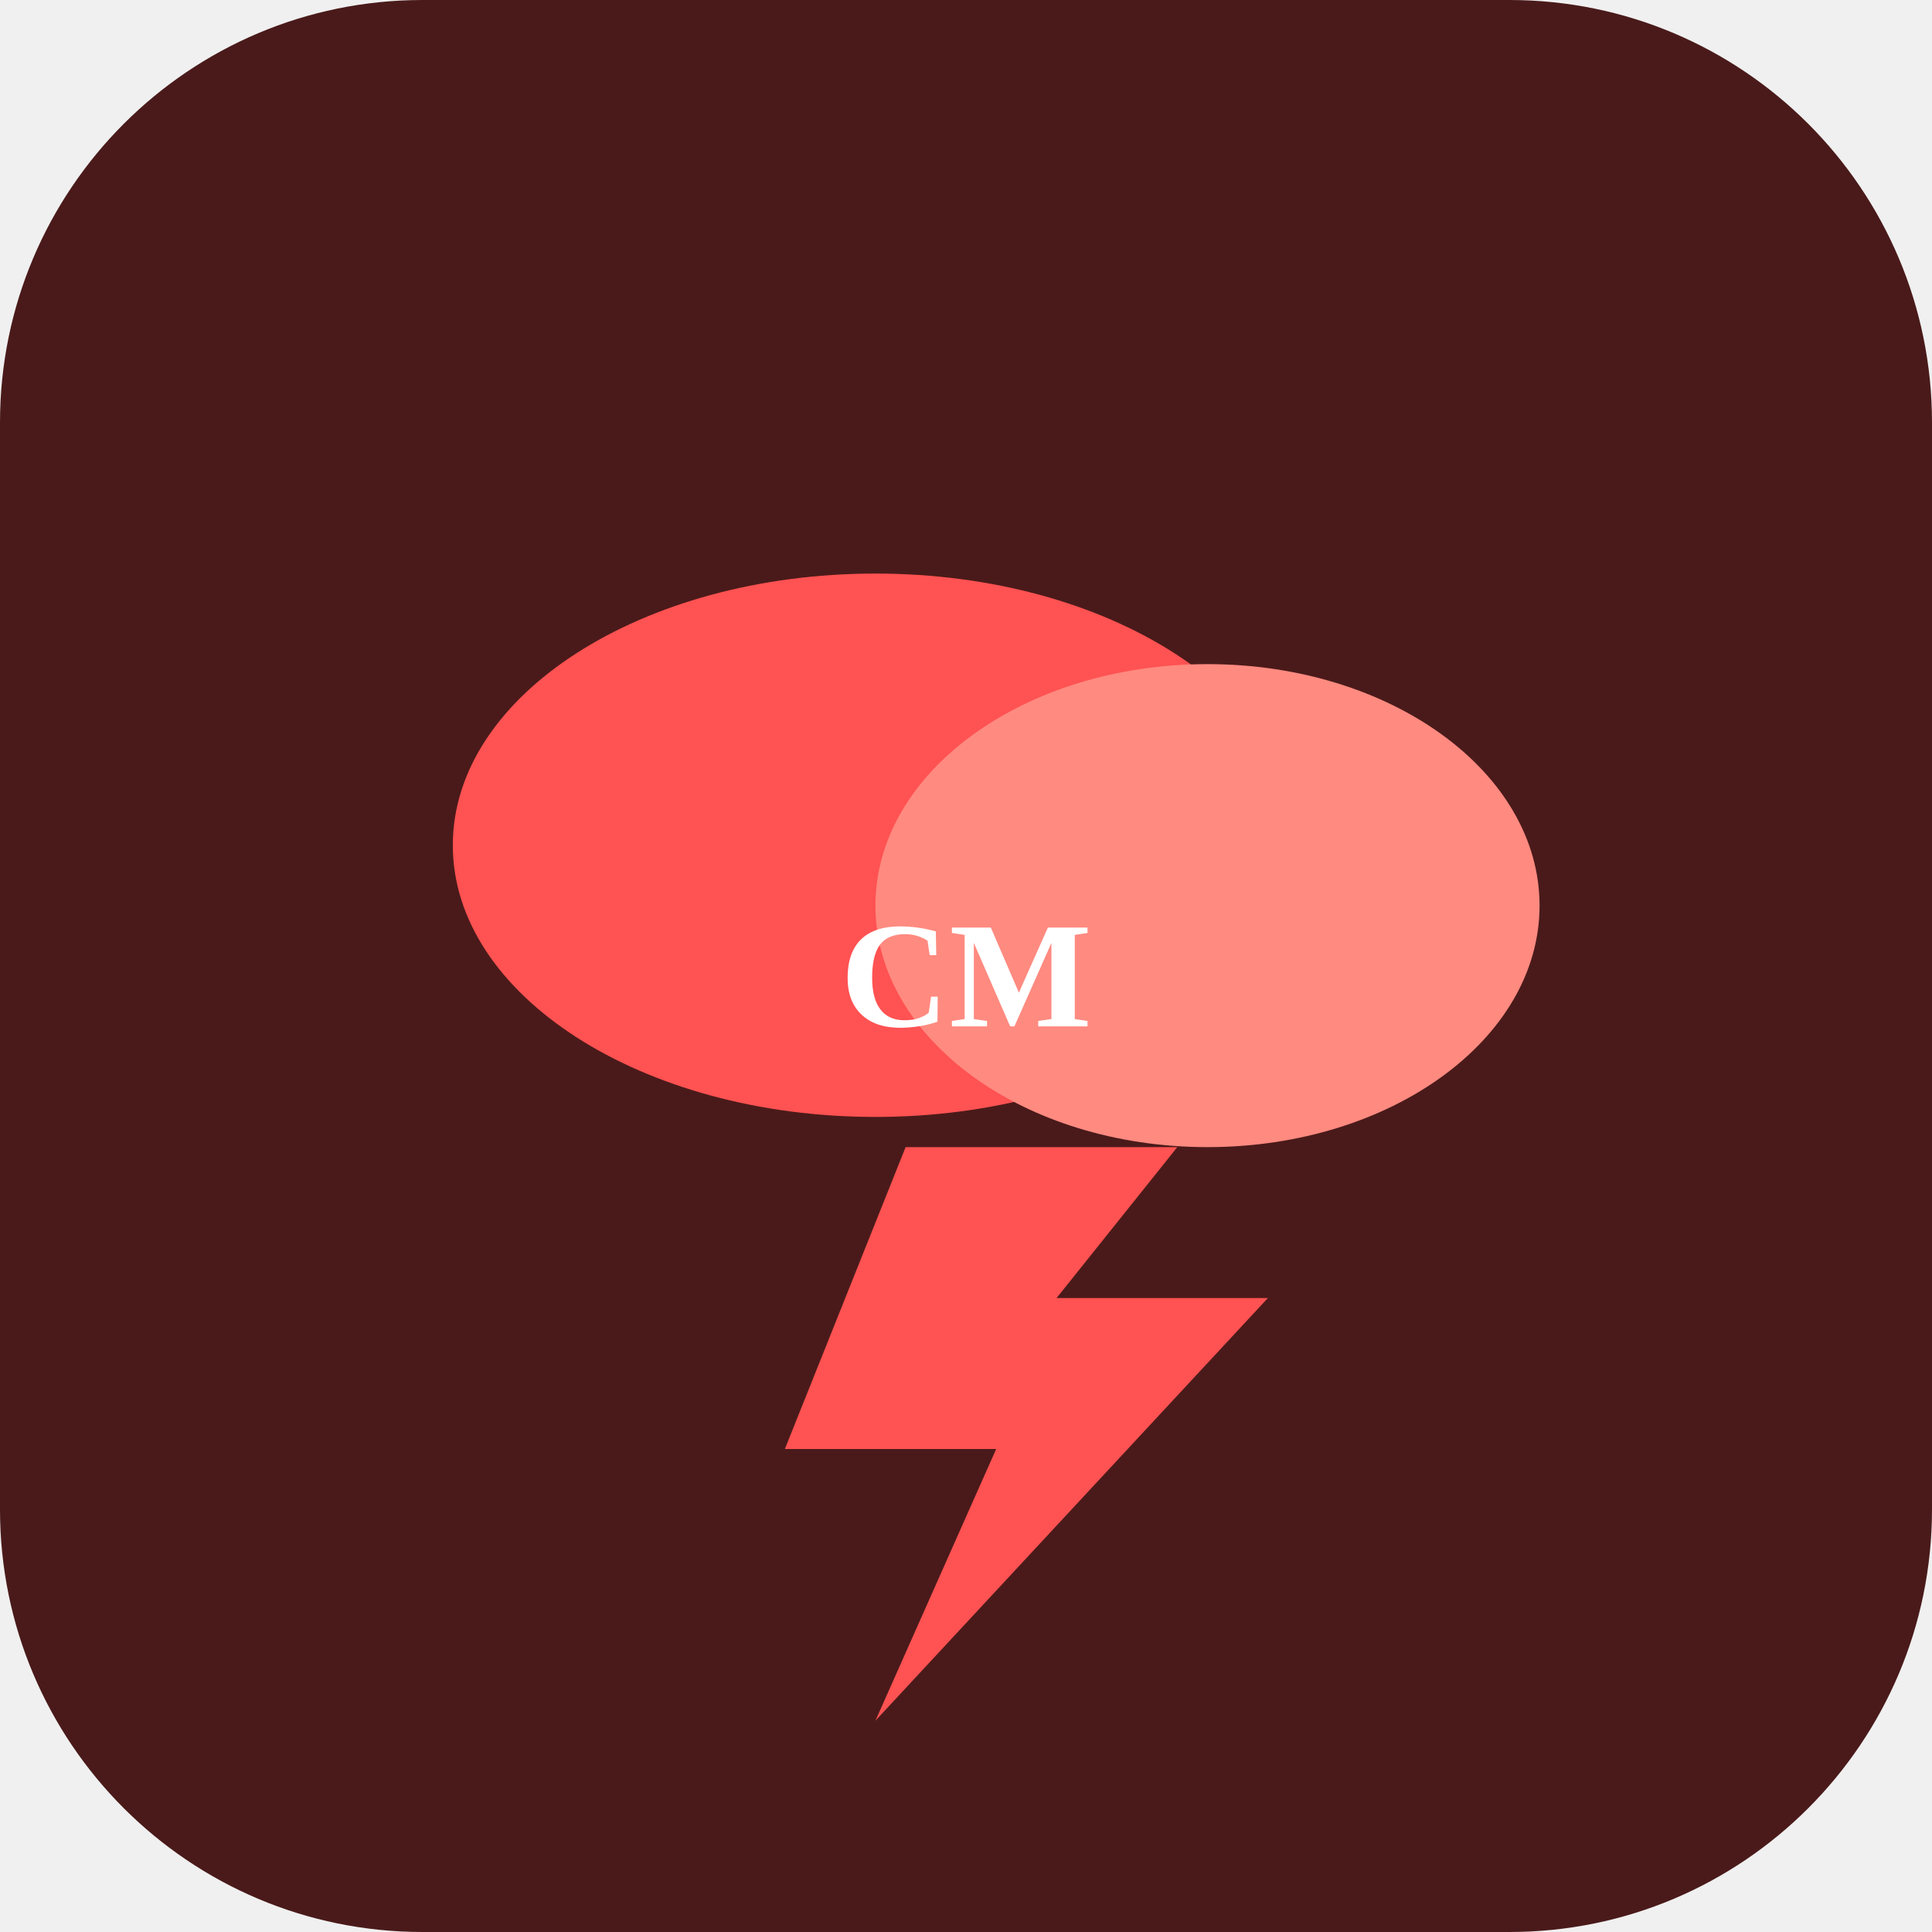
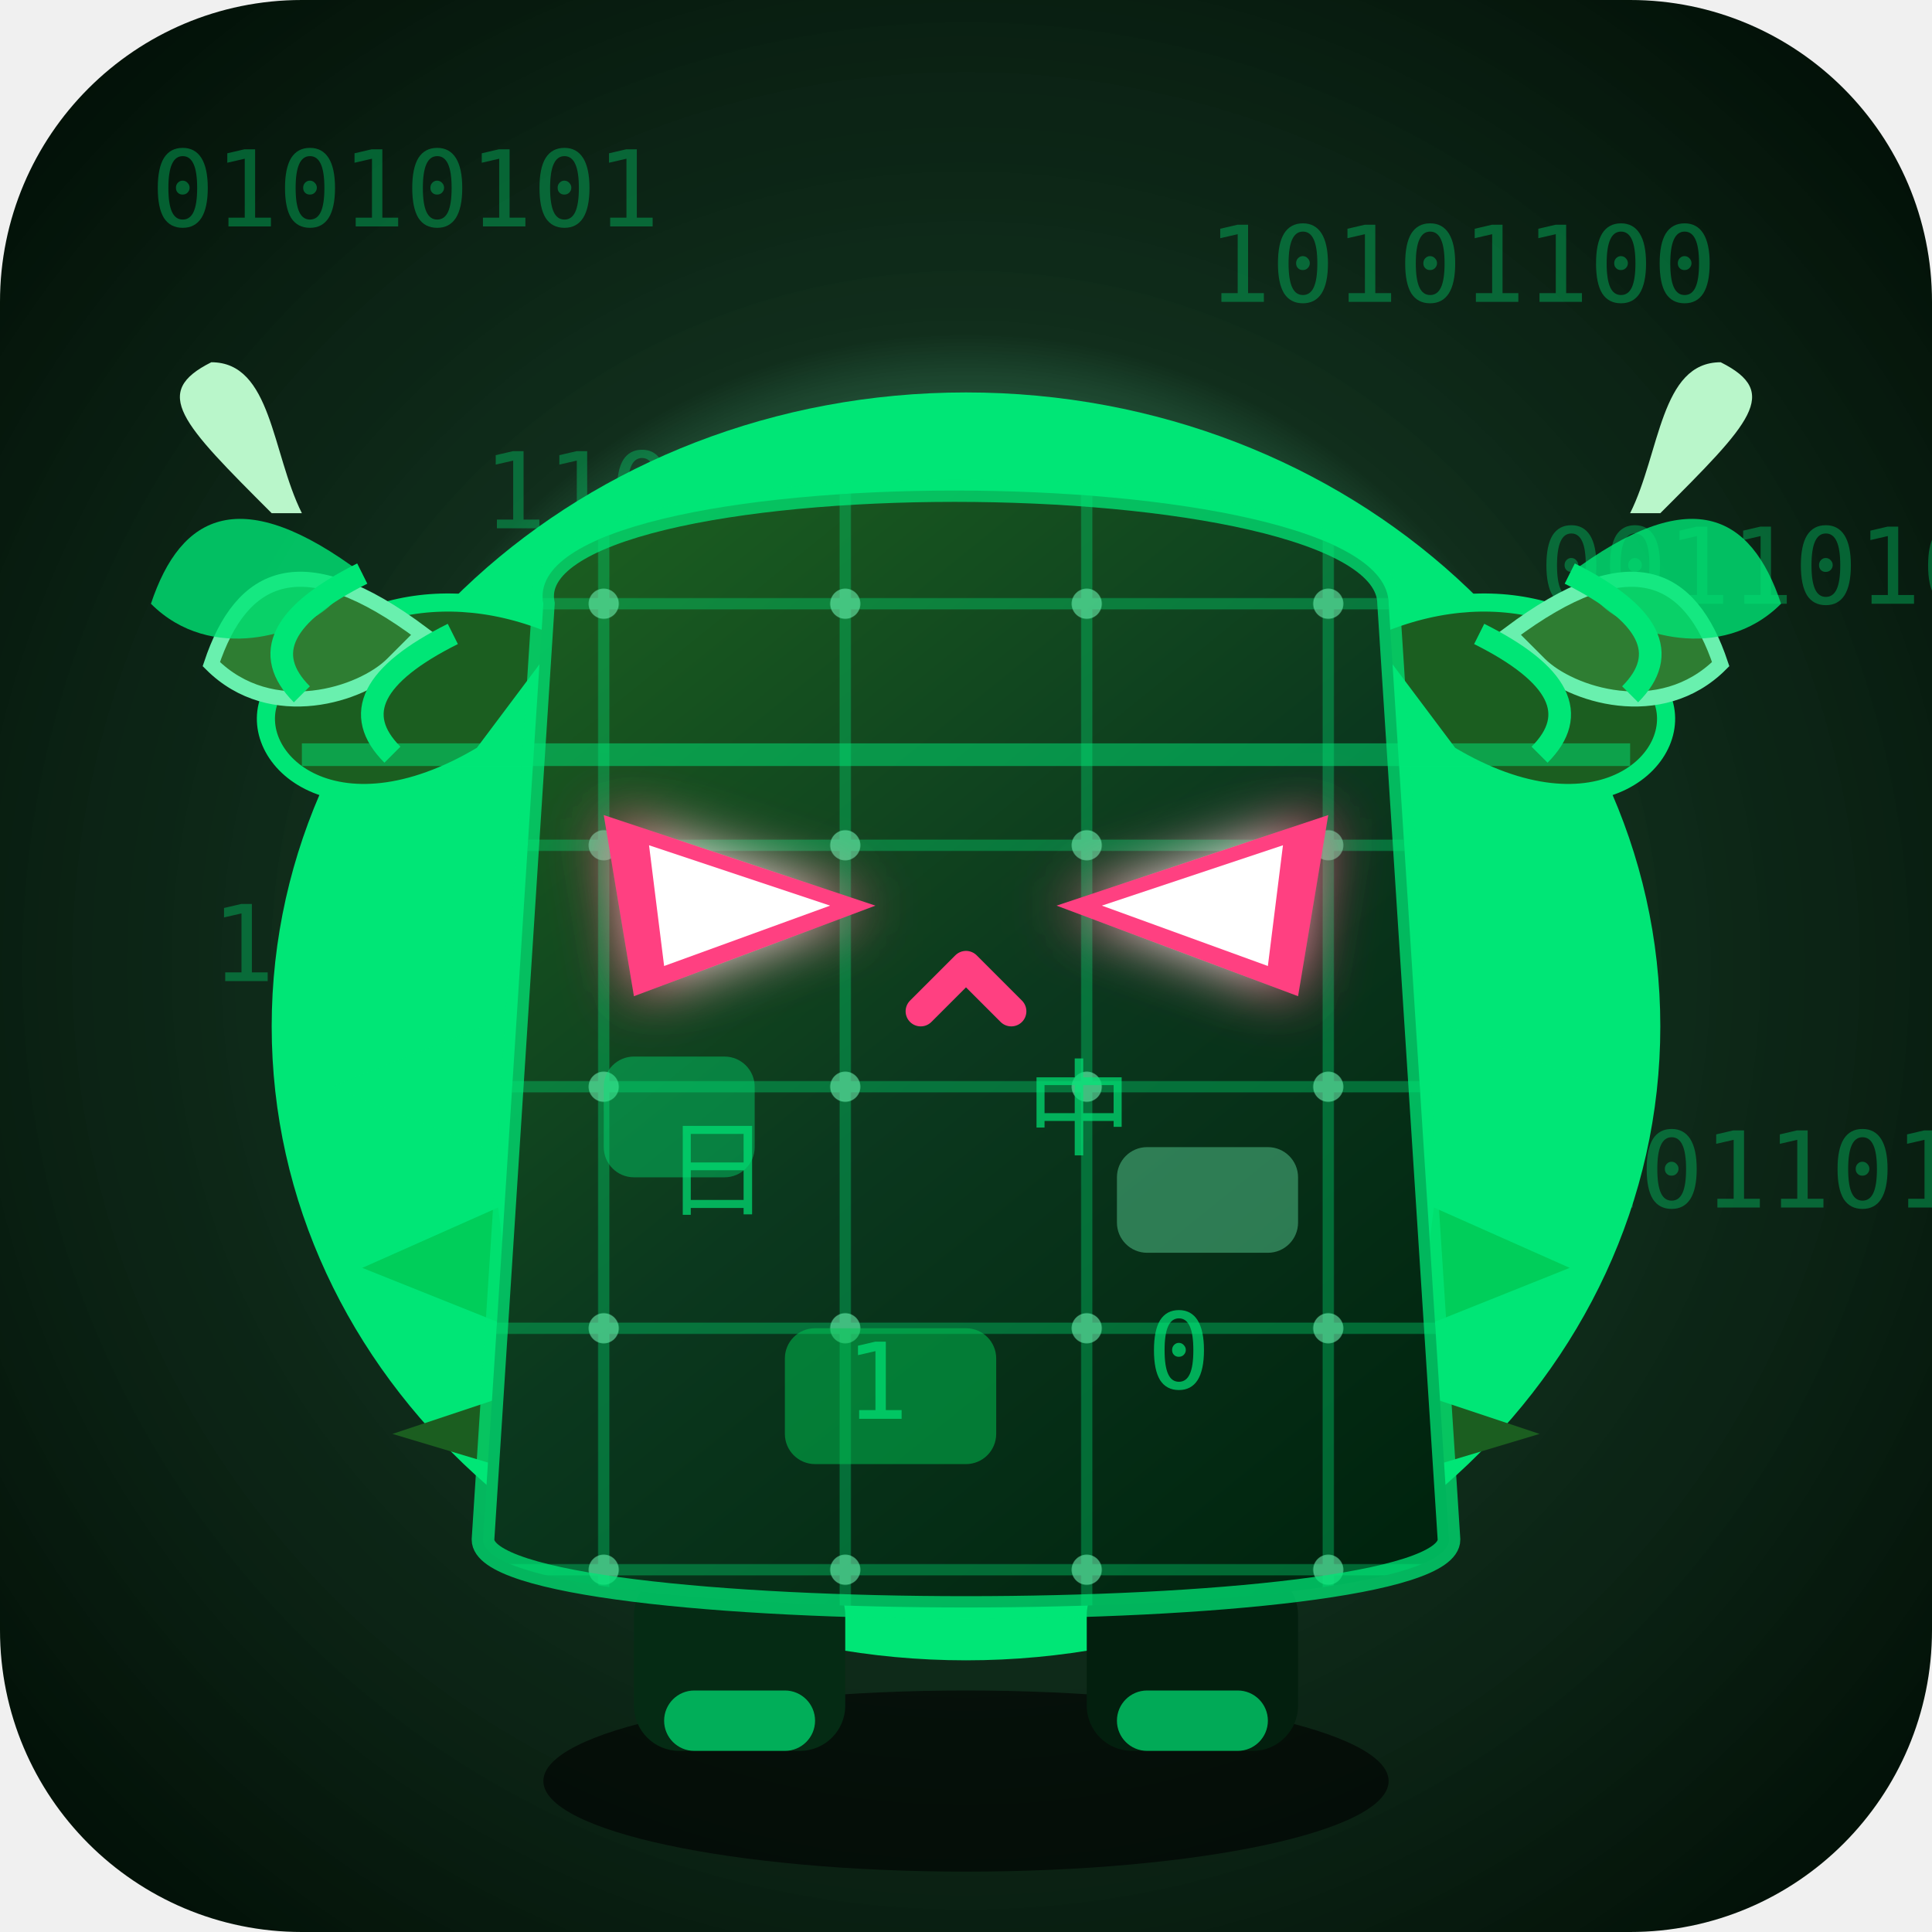
<svg xmlns="http://www.w3.org/2000/svg" viewBox="0 0 128 128" fill="none" aria-hidden="true">
+   <defs>
+     <radialGradient id="matrixBg" cx="50%" cy="50%" r="65%">
+       <stop offset="0%" stop-color="#00E676" stop-opacity="0.25" />
+       <stop offset="50%" stop-color="#052411" stop-opacity="0.95" />
+       <stop offset="100%" stop-color="#021007" />
+     </radialGradient>
+     <linearGradient id="matrixBodyGrad" x1="15%" y1="0%" x2="85%" y2="100%">
+       <stop offset="0%" stop-color="#1B5E20" />
+       <stop offset="50%" stop-color="#0B381E" />
+       <stop offset="100%" stop-color="#00240E" />
+     </linearGradient>
+     <pattern id="matrixPattern" width="16" height="16" patternUnits="userSpaceOnUse">
+       <path d="M 0 8 H 16 M 8 0 V 16" stroke="#00E676" stroke-width="0.75" opacity="0.35" />
+       <circle cx="8" cy="8" r="1" fill="#69F0AE" opacity="0.6" />
+     </pattern>
+     <filter id="cheatEyeGlow" x="-50%" y="-50%" width="200%" height="200%">
+       <feGaussianBlur stdDeviation="2" result="blur" />
+       <feMerge>
+         <feMergeNode in="blur" />
+         <feMergeNode in="SourceGraphic" />
+       </feMerge>
+     </filter>
+   </defs>
  <style>
-     .el { transform-box: fill-box; transform-origin: center; }
-     .bob { animation: bob 2.8s ease-in-out infinite; }
-     .sway { animation: sway 3.2s ease-in-out infinite; }
-     .floaty { animation: floaty 3.6s ease-in-out infinite; }
-     .flash { animation: flash 2.8s ease-in-out infinite; }
-     @keyframes bob { 0%,100% { transform: translateY(0); } 50% { transform: translateY(-3px); } }
-     @keyframes sway { 0%,100% { transform: rotate(-3deg); } 50% { transform: rotate(3deg); } }
-     @keyframes floaty { 0%,100% { transform: translateY(0); } 50% { transform: translateY(-5px); } }
-     @keyframes flash { 0%,72%,100% { opacity: 1; } 78% { opacity: .35; } 84% { opacity: 1; } }
-     @media (prefers-reduced-motion: reduce) { .el { animation: none !important; } }
+     .el{transform-box:fill-box;transform-origin:center}
+     .bob{animation:bob 2.8s ease-in-out infinite}
+     .pulse-eye{animation:eyePulse 2.4s ease-in-out infinite alternate}
+     .matrix-rain{animation:rain 4s linear infinite}
+     .scanline{animation:scan 3s ease-in-out infinite}
+     .glow{animation:glow 2.5s ease-in-out infinite}
+     @keyframes bob{0%,100%{transform:translateY(0)}50%{transform:translateY(-3px)}}
+     @keyframes eyePulse{0%{opacity:.85;transform:scale(.98)}100%{opacity:1;transform:scale(1.03)}}
+     @keyframes rain{0%{transform:translateY(-20px)}100%{transform:translateY(20px)}}
+     @keyframes scan{0%,100%{opacity:.2;transform:translateY(0)}50%{opacity:.6;transform:translateY(40px)}}
+     @keyframes glow{0%,100%{opacity:.3}50%{opacity:.6}}
+     @media(prefers-reduced-motion:reduce){.el{animation:none!important}}
  </style>
-   <rect width="128" height="128" rx="28" fill="#4a1a1a" />
-   <ellipse class="el floaty" cx="58" cy="56" rx="28" ry="18" fill="#ff5252" />
-   <ellipse class="el floaty" cx="80" cy="60" rx="22" ry="16" fill="#ff8a80" />
-   <path class="el flash" d="M60 76 L52 96 L66 96 L58 114 L84 86 L70 86 L78 76 Z" fill="#ff5252" />
-   <text x="64" y="68" text-anchor="middle" fill="#fff" font-size="10" font-weight="bold">CM</text>
+   <rect width="128" height="128" rx="20" fill="url(#matrixBg)" />
+   <g opacity="0.35" fill="#00E676" font-family="monospace" font-size="7" class="matrix-rain">
+     <text x="10" y="15">01010101</text>
+     <text x="32" y="35">11001010</text>
+     <text x="80" y="20">10101100</text>
+     <text x="102" y="40">00110101</text>
+     <text x="14" y="65">10010011</text>
+     <text x="96" y="80">01101101</text>
+   </g>
+   <ellipse class="glow" cx="64" cy="68" rx="46" ry="42" fill="#00E676" />
+   <g class="el bob">
+     <ellipse cx="64" cy="118" rx="28" ry="6" fill="#000000" opacity="0.6" />
+     <rect x="42" y="104" width="14" height="12" rx="3" fill="#052B14" />
+     <rect x="44" y="112" width="10" height="4" rx="2" fill="#00E676" opacity="0.7" />
+     <rect x="72" y="104" width="14" height="12" rx="3" fill="#031F0E" />
+     <rect x="74" y="112" width="10" height="4" rx="2" fill="#00E676" opacity="0.7" />
+     <path d="M 38 42 C 30 38, 22 40, 18 46 C 16 50, 22 56, 32 50 Z" fill="#1B5E20" stroke="#00E676" stroke-width="1.2" />
+     <path d="M 28 42 C 20 36, 16 38, 14 44 C 18 48, 24 46, 26 44 Z" fill="#2E7D32" stroke="#69F0AE" stroke-width="1" />
+     <path d="M 24 38 C 16 32, 12 34, 10 40 C 14 44, 20 42, 22 40 Z" fill="#00E676" opacity="0.8" />
+     <path d="M 18 34 C 12 28, 10 26, 14 24 C 18 24, 18 30, 20 34 Z" fill="#B9F6CA" />
+     <path d="M 30 42 Q 22 46 26 50" stroke="#00E676" stroke-width="1.5" fill="none" />
+     <path d="M 24 38 Q 16 42 20 46" stroke="#00E676" stroke-width="1.5" fill="none" />
+     <path d="M 90 42 C 98 38, 106 40, 110 46 C 112 50, 106 56, 96 50 Z" fill="#1B5E20" stroke="#00E676" stroke-width="1.2" />
+     <path d="M 100 42 C 108 36, 112 38, 114 44 C 110 48, 104 46, 102 44 Z" fill="#2E7D32" stroke="#69F0AE" stroke-width="1" />
+     <path d="M 104 38 C 112 32, 116 34, 118 40 C 114 44, 108 42, 106 40 Z" fill="#00E676" opacity="0.8" />
+     <path d="M 110 34 C 116 28, 118 26, 114 24 C 110 24, 110 30, 108 34 Z" fill="#B9F6CA" />
+     <path d="M 98 42 Q 106 46 102 50" stroke="#00E676" stroke-width="1.5" fill="none" />
+     <path d="M 104 38 Q 112 42 108 46" stroke="#00E676" stroke-width="1.5" fill="none" />
+     <path d="M 32 68 L 22 72 L 32 76 Z" fill="#00E676" opacity="0.8" />
+     <path d="M 33 80 L 24 84 L 34 88 Z" fill="#00C853" opacity="0.8" />
+     <path d="M 35 92 L 26 95 L 36 98 Z" fill="#1B5E20" />
+     <path d="M 96 68 L 106 72 L 96 76 Z" fill="#00E676" opacity="0.8" />
+     <path d="M 95 80 L 104 84 L 94 88 Z" fill="#00C853" opacity="0.8" />
+     <path d="M 93 92 L 102 95 L 92 98 Z" fill="#1B5E20" />
+     <path d="M 36 40 C 34 30, 92 30, 92 40 L 96 102 C 96 108, 32 108, 32 102 Z" fill="url(#matrixBodyGrad)" />
+     <path d="M 36 40 C 34 30, 92 30, 92 40 L 96 102 C 96 108, 32 108, 32 102 Z" fill="url(#matrixPattern)" />
+     <rect x="40" y="70" width="10" height="8" rx="2" fill="#00E676" opacity="0.4" />
+     <rect x="74" y="76" width="12" height="7" rx="2" fill="#69F0AE" opacity="0.4" />
+     <rect x="52" y="88" width="14" height="9" rx="2" fill="#00C853" opacity="0.5" />
+     <path d="M 36 40 C 34 30, 92 30, 92 40 L 96 102 C 96 108, 32 108, 32 102 Z" stroke="#00E676" stroke-width="1.5" fill="none" opacity="0.75" />
+     <g fill="#00E676" font-family="monospace" font-size="7" opacity="0.7">
+       <text x="44" y="80">日</text>
+       <text x="68" y="76">中</text>
+       <text x="56" y="94">1</text>
+       <text x="76" y="92">0</text>
+     </g>
+     <g class="pulse-eye" filter="url(#cheatEyeGlow)">
+       <polygon points="40,54 58,60 42,66" fill="#FF4081" />
+       <polygon points="43,56 55,60 44,64" fill="#FFFFFF" />
+       <polygon points="88,54 70,60 86,66" fill="#FF4081" />
+       <polygon points="85,56 73,60 84,64" fill="#FFFFFF" />
+     </g>
+     <path d="M 61 67 L 64 64 L 67 67" stroke="#FF4081" stroke-width="2" stroke-linecap="round" stroke-linejoin="round" fill="none" />
+     <line class="scanline" x1="20" y1="50" x2="108" y2="50" stroke="#00E676" stroke-width="1.5" opacity="0.5" />
+   </g>
</svg>
